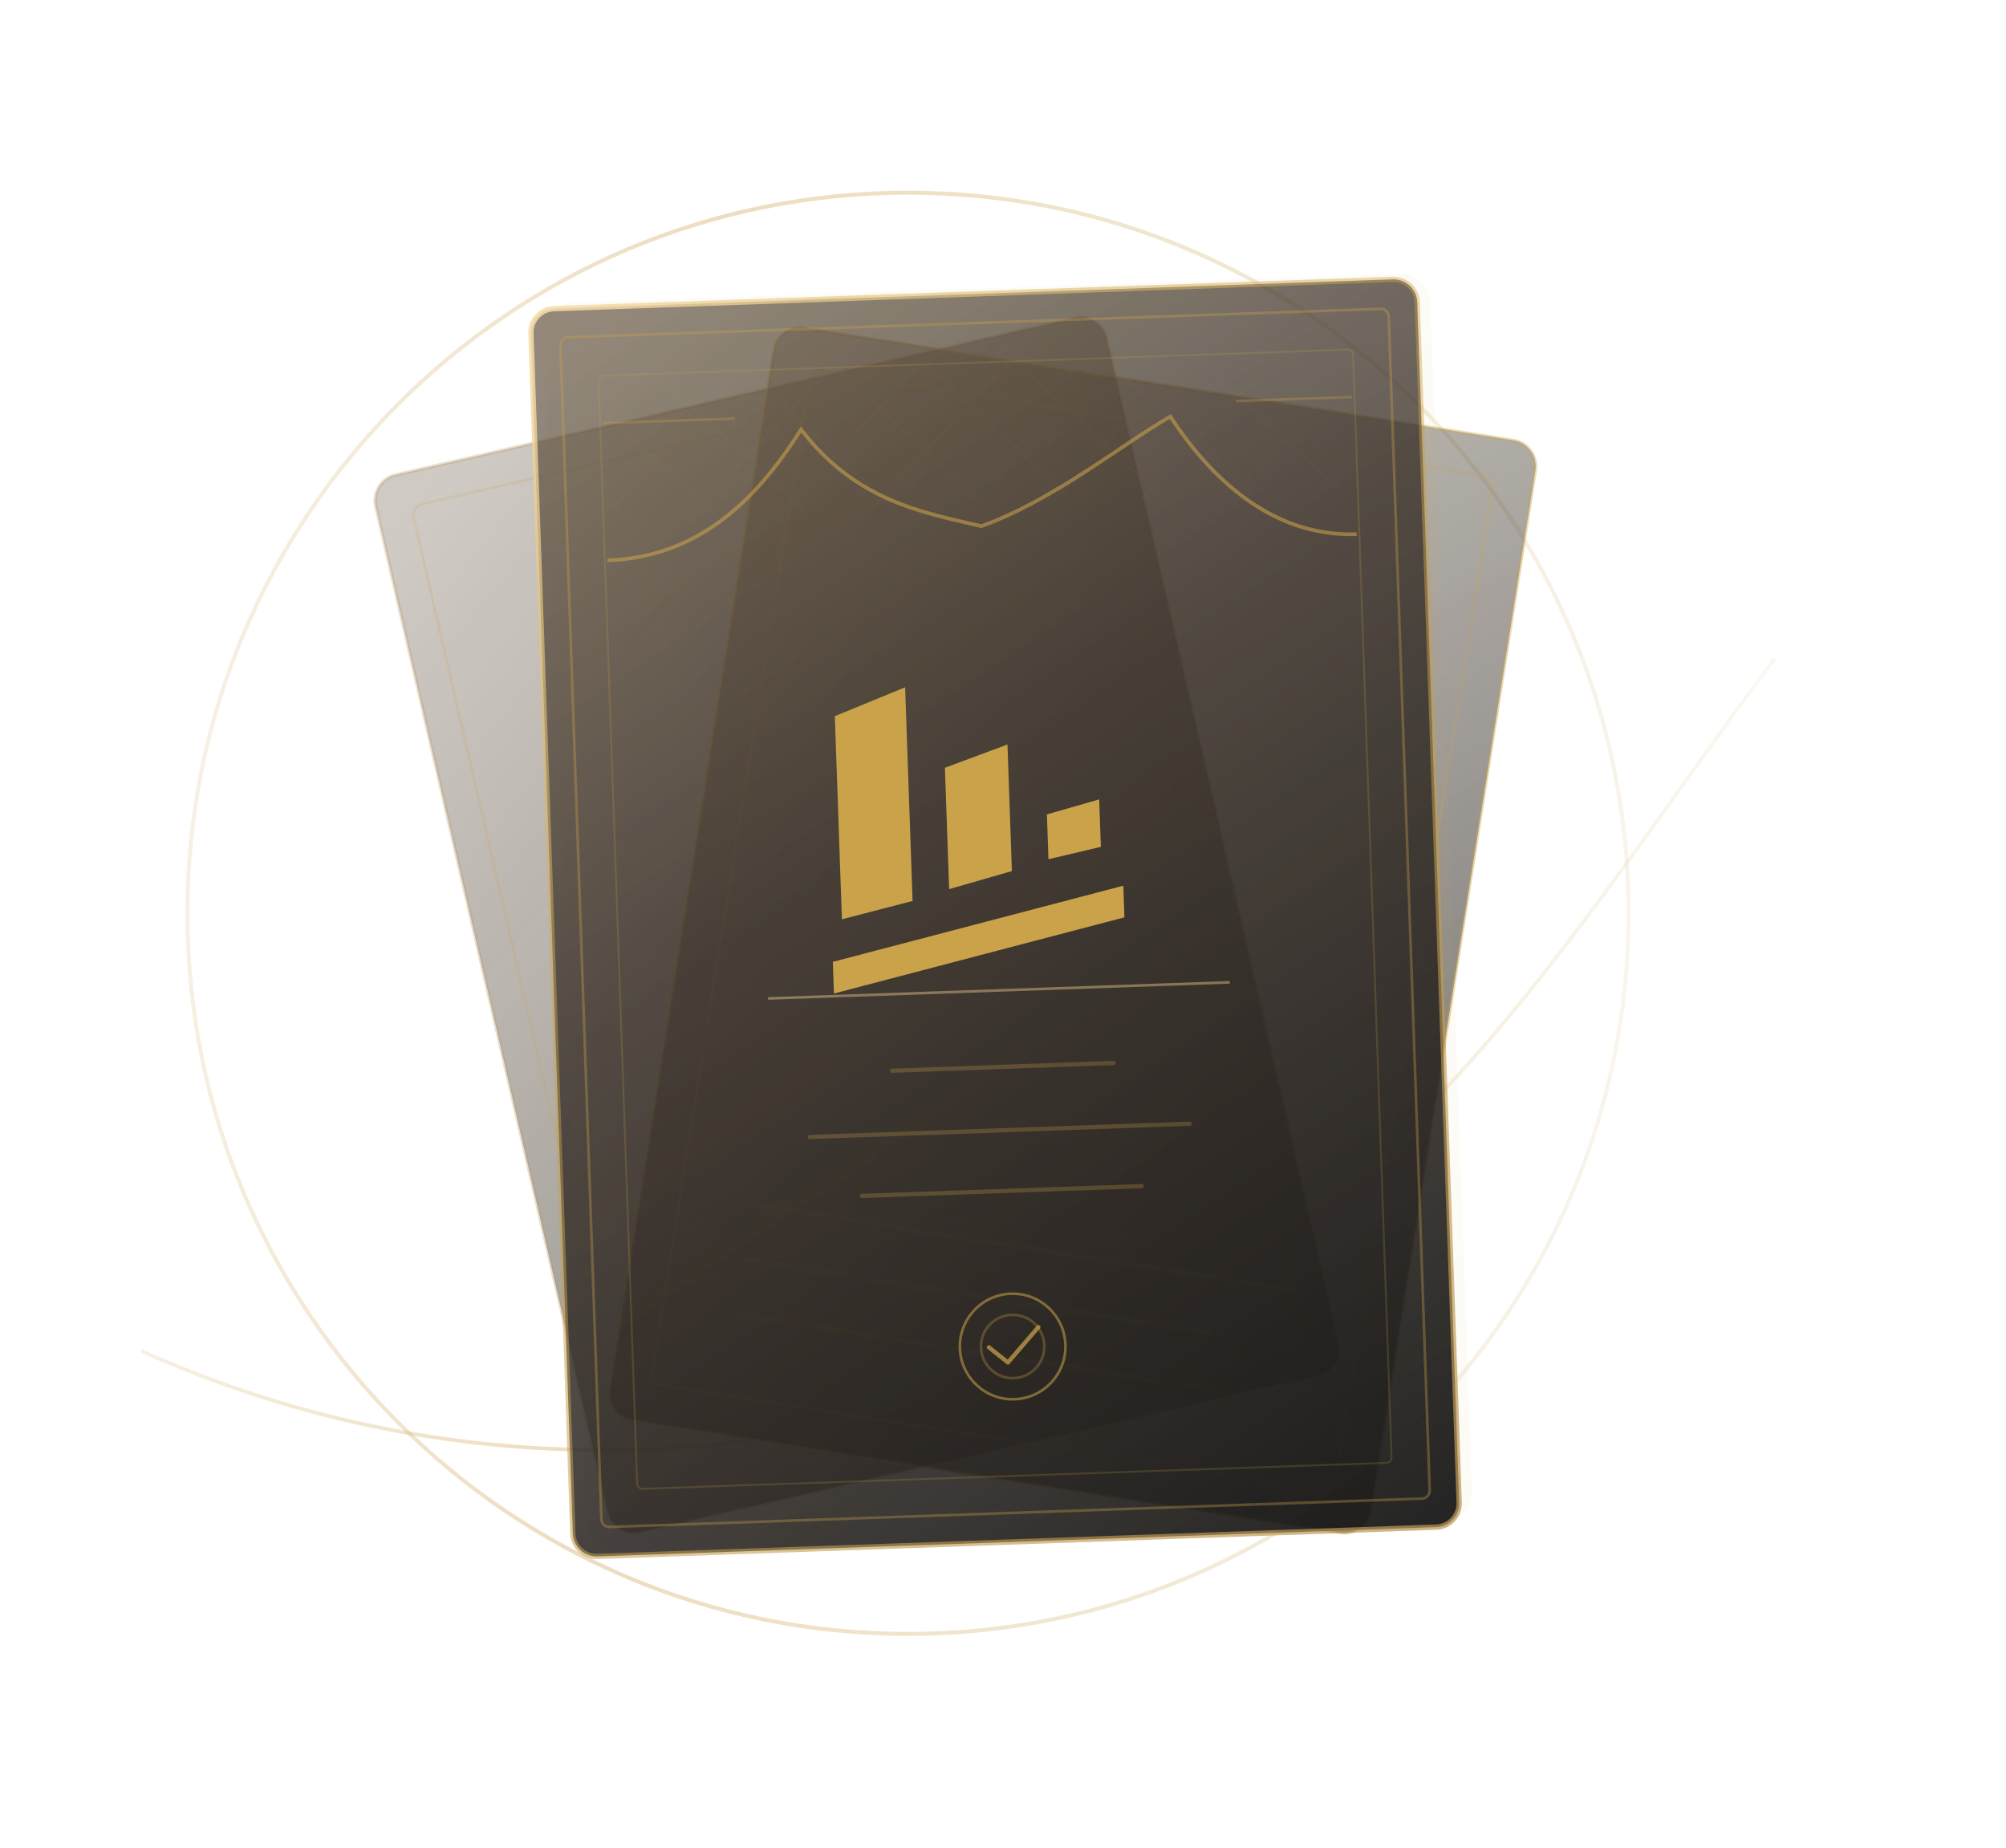
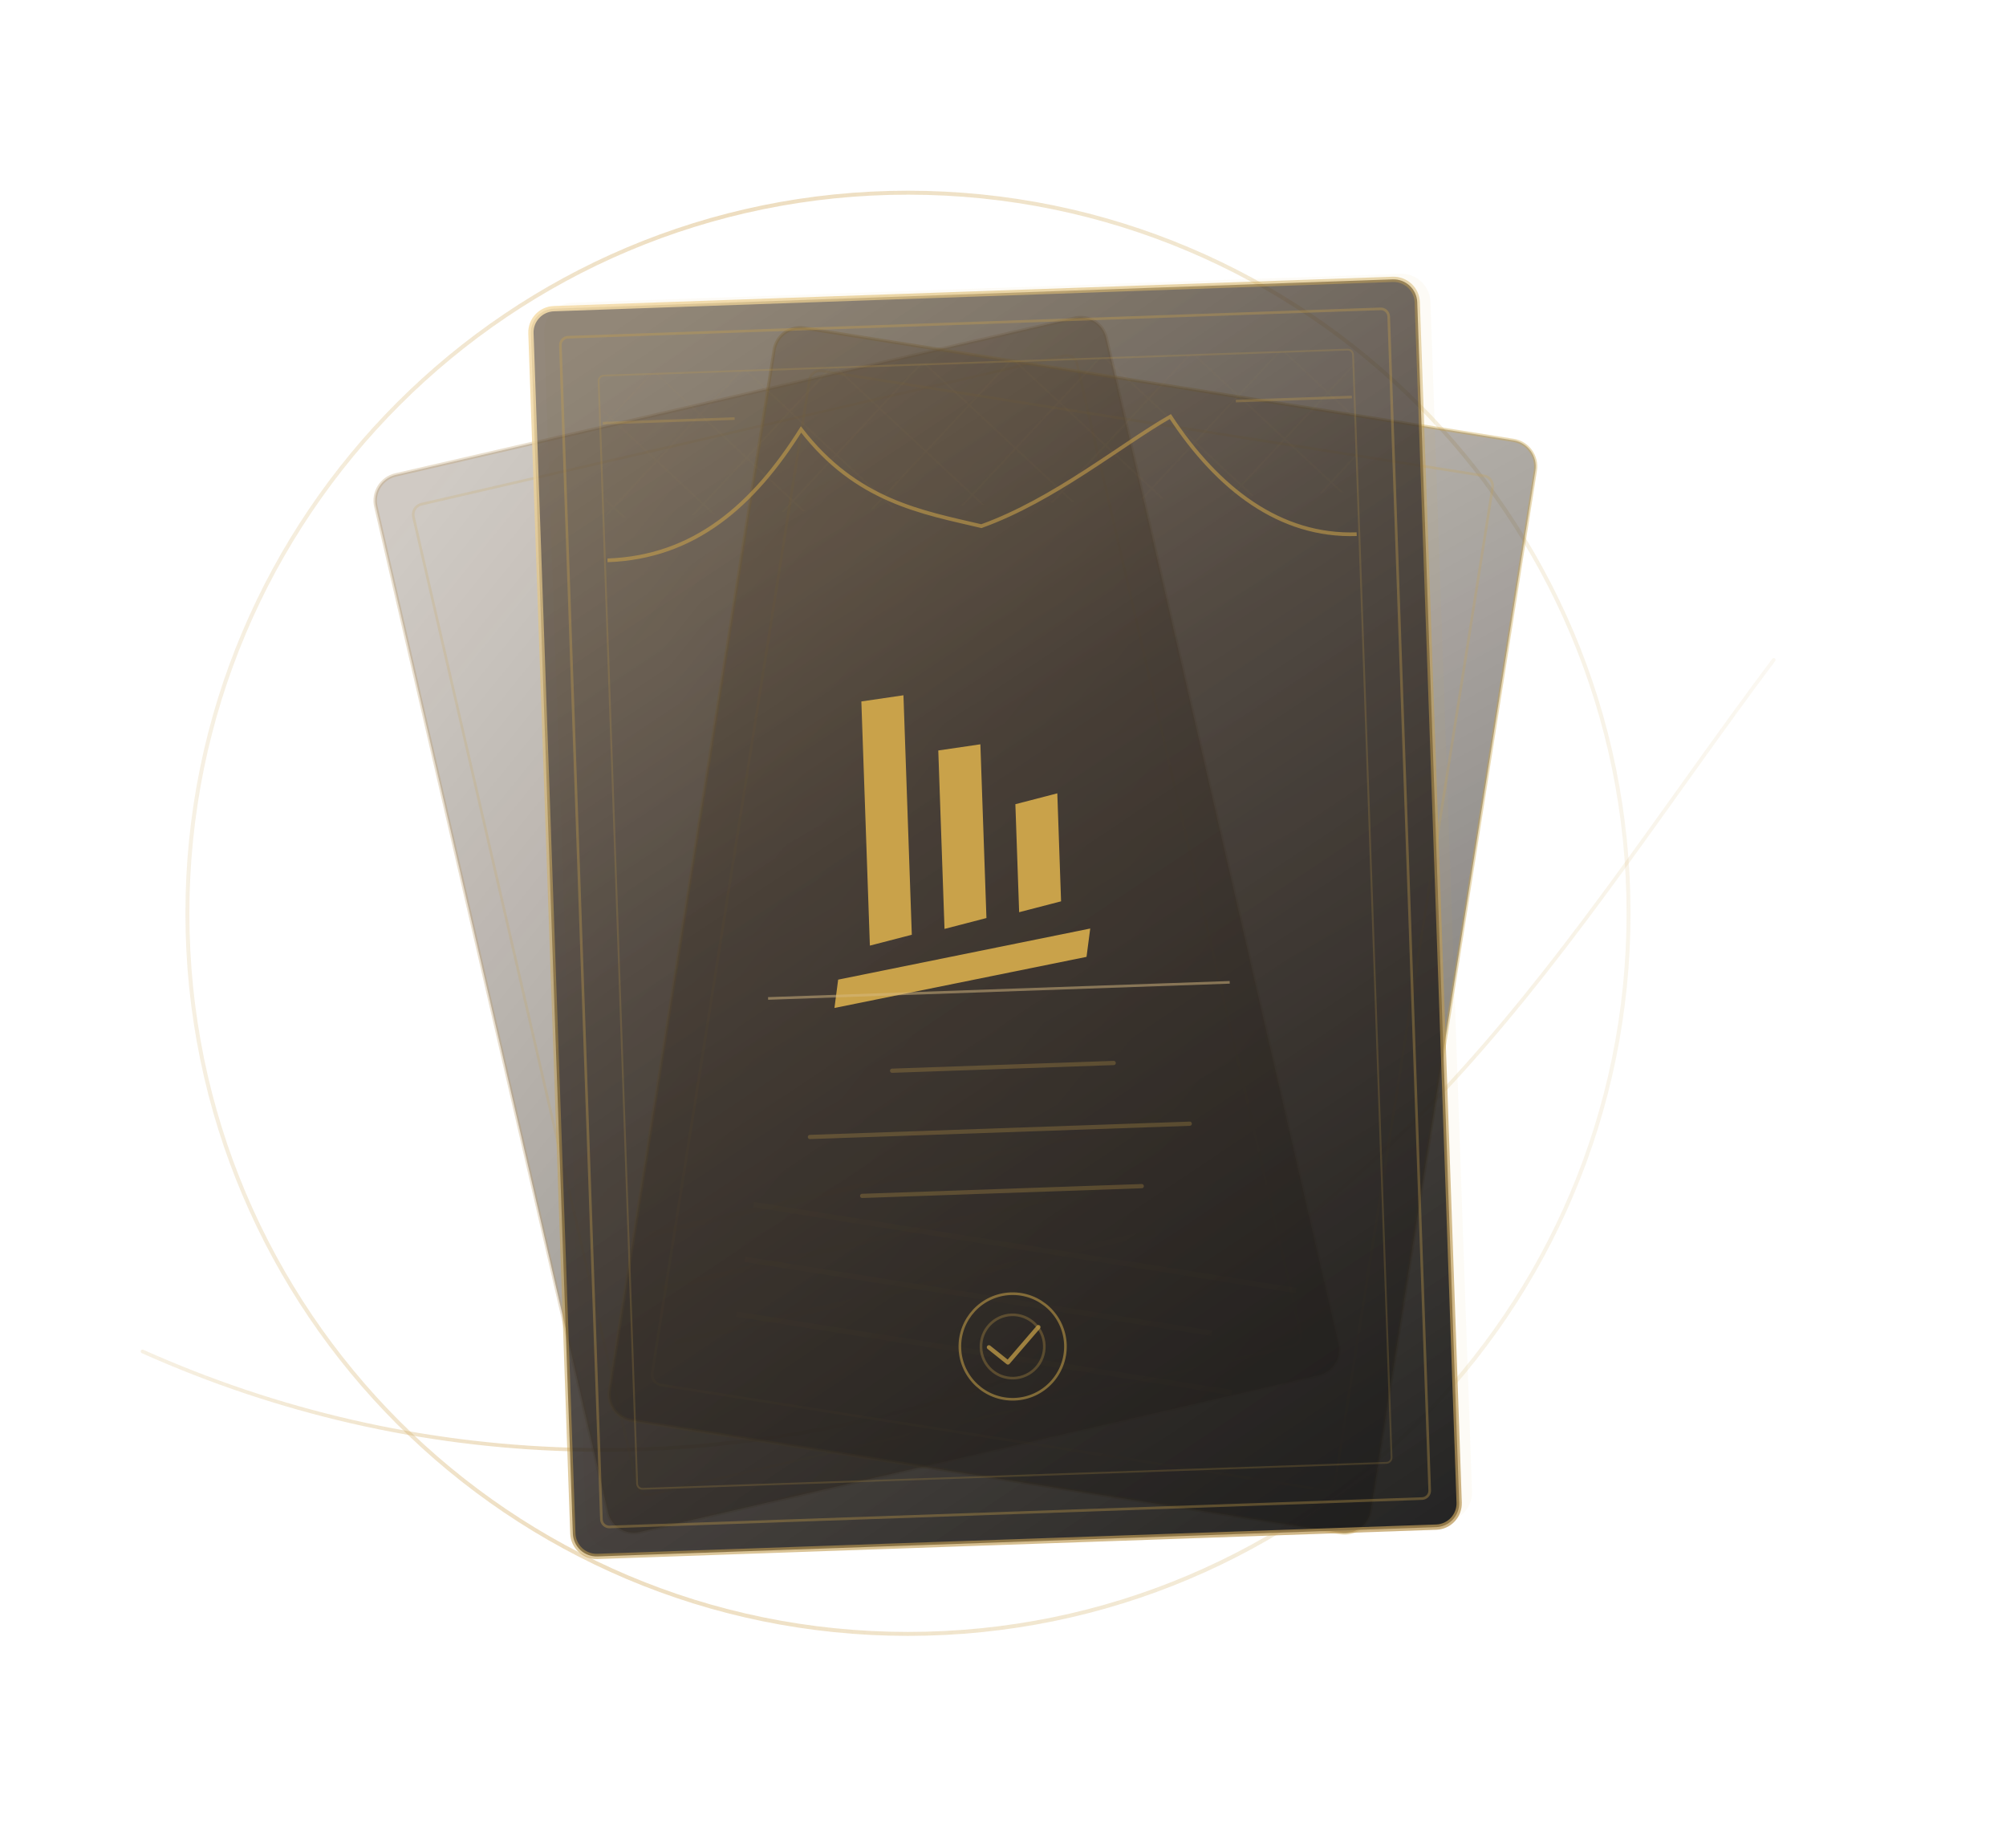
<svg xmlns="http://www.w3.org/2000/svg" width="760" height="700" viewBox="0 0 760 700" fill="none" role="img" aria-labelledby="title desc">
  <defs>
    <linearGradient id="orbit" x1="-10" y1="250" x2="740" y2="330" gradientUnits="userSpaceOnUse">
      <stop stop-color="#C9A24A" stop-opacity=".03" />
      <stop offset=".35" stop-color="#D5AE68" stop-opacity=".42" />
      <stop offset=".7" stop-color="#C9A24A" stop-opacity=".20" />
      <stop offset="1" stop-color="#C9A24A" stop-opacity=".01" />
    </linearGradient>
    <linearGradient id="paper" x1="242" y1="118" x2="541" y2="603" gradientUnits="userSpaceOnUse">
      <stop stop-color="#5B4B37" stop-opacity=".66" />
      <stop offset=".37" stop-color="#382F28" stop-opacity=".78" />
      <stop offset="1" stop-color="#181818" stop-opacity=".96" />
    </linearGradient>
    <linearGradient id="edge" x1="208" y1="115" x2="580" y2="580" gradientUnits="userSpaceOnUse">
      <stop stop-color="#F6DEAC" stop-opacity=".88" />
      <stop offset=".36" stop-color="#C9A24A" stop-opacity=".42" />
      <stop offset="1" stop-color="#B99656" stop-opacity=".75" />
    </linearGradient>
    <linearGradient id="back" x1="185" y1="160" x2="510" y2="576" gradientUnits="userSpaceOnUse">
      <stop stop-color="#63513D" stop-opacity=".30" />
      <stop offset="1" stop-color="#1E1E1E" stop-opacity=".65" />
    </linearGradient>
    <radialGradient id="glow">
      <stop stop-color="#C9A24A" stop-opacity=".13" />
      <stop offset="1" stop-color="#C9A24A" stop-opacity="0" />
    </radialGradient>
    <filter id="softShadow" x="0" y="0" width="760" height="700" filterUnits="userSpaceOnUse">
      <feGaussianBlur stdDeviation="24" />
    </filter>
    <pattern id="grille" width="34" height="34" patternUnits="userSpaceOnUse">
      <path d="M17 0L34 17L17 34L0 17Z" stroke="#C9A24A" stroke-opacity=".21" stroke-width=".7" />
    </pattern>
  </defs>
  <circle cx="344" cy="346" r="273" stroke="url(#orbit)" stroke-width="1.5" />
  <path d="M54 512C157 558 272 562 386 521C531 470 594 354 672 250" stroke="url(#orbit)" stroke-width="1.4" stroke-linecap="round" />
  <g transform="rotate(-13 334 355)">
    <rect x="184" y="143" width="284" height="411" rx="10" fill="url(#back)" stroke="#B99A65" stroke-opacity=".31" stroke-width="1.3" />
    <rect x="197" y="156" width="258" height="385" rx="4" stroke="#C9A24A" stroke-opacity=".18" />
    <path d="M223 445H422M223 466H394M223 487H410" stroke="#C9A24A" stroke-opacity=".18" stroke-width="2" />
  </g>
  <g transform="rotate(9 418 368)">
    <rect x="258" y="145" width="292" height="419" rx="10" fill="url(#back)" stroke="#C9A24A" stroke-opacity=".4" stroke-width="1.2" />
    <rect x="273" y="160" width="262" height="389" rx="4" stroke="#C9A24A" stroke-opacity=".23" />
    <path d="M301 476H509M301 497H480M301 518H491" stroke="#C9A24A" stroke-opacity=".16" stroke-width="2" />
  </g>
  <g transform="rotate(-2 384 348)">
    <rect x="214" y="109" width="336" height="473" rx="11" fill="#C9A24A" fill-opacity=".05" />
    <rect x="209" y="111" width="336" height="473" rx="9" fill="url(#paper)" stroke="url(#edge)" stroke-width="2" />
    <rect x="220" y="122" width="314" height="451" rx="3" stroke="#C9A24A" stroke-opacity=".35" stroke-width="1" />
    <rect x="234" y="137" width="286" height="422" rx="2" stroke="#C9A24A" stroke-opacity=".2" stroke-width=".7" />
    <path d="M235 207C268 207 291 188 310 160C330 188 355 193 377 199C405 190 431 170 450 160C467 188 490 207 519 207" stroke="#C9A24A" stroke-opacity=".57" stroke-width="1.4" />
    <path d="M235 155H285M475 155H519" stroke="#C9A24A" stroke-opacity=".3" />
    <rect x="235" y="137" width="285" height="54" fill="url(#grille)" opacity=".12" />
-     <g fill="#C9A24A" aria-hidden="true">
-       <path d="M319 346L346 340L346 259L319 269Z" />
-       <path d="M360 336L384 330L384 282L360 290Z" />
-       <path d="M398 326L418 322L418 304L398 309Z" />
-       <path d="M315 362L426 337L426 349L315 374Z" />
+     <g fill="#C9A24A" aria-hidden="true" transform="translate(315 262) scale(1.78)">
+       <path d="M8 1L17 0L17 51L8 53Z" />
+       <path d="M24 12L33 11L33 48L24 50Z" />
+       <path d="M40 24L49 22L49 45L40 47Z" />
+       <path d="M1 60L55 51L54 57L0 66Z" />
    </g>
    <path d="M290 375H465" stroke="#D9BA83" stroke-opacity=".5" stroke-width="1" />
    <path d="M336 404H420M304 428H448M323 451H429" stroke="#C9A24A" stroke-opacity=".27" stroke-width="1.6" stroke-linecap="round" />
    <circle cx="378" cy="510" r="20" stroke="#C9A24A" stroke-opacity=".55" />
    <circle cx="378" cy="510" r="12" stroke="#C9A24A" stroke-opacity=".3" />
    <path d="M369 510L376 516L388 503" stroke="#C9A24A" stroke-opacity=".72" stroke-width="1.6" stroke-linecap="round" stroke-linejoin="round" />
  </g>
</svg>
